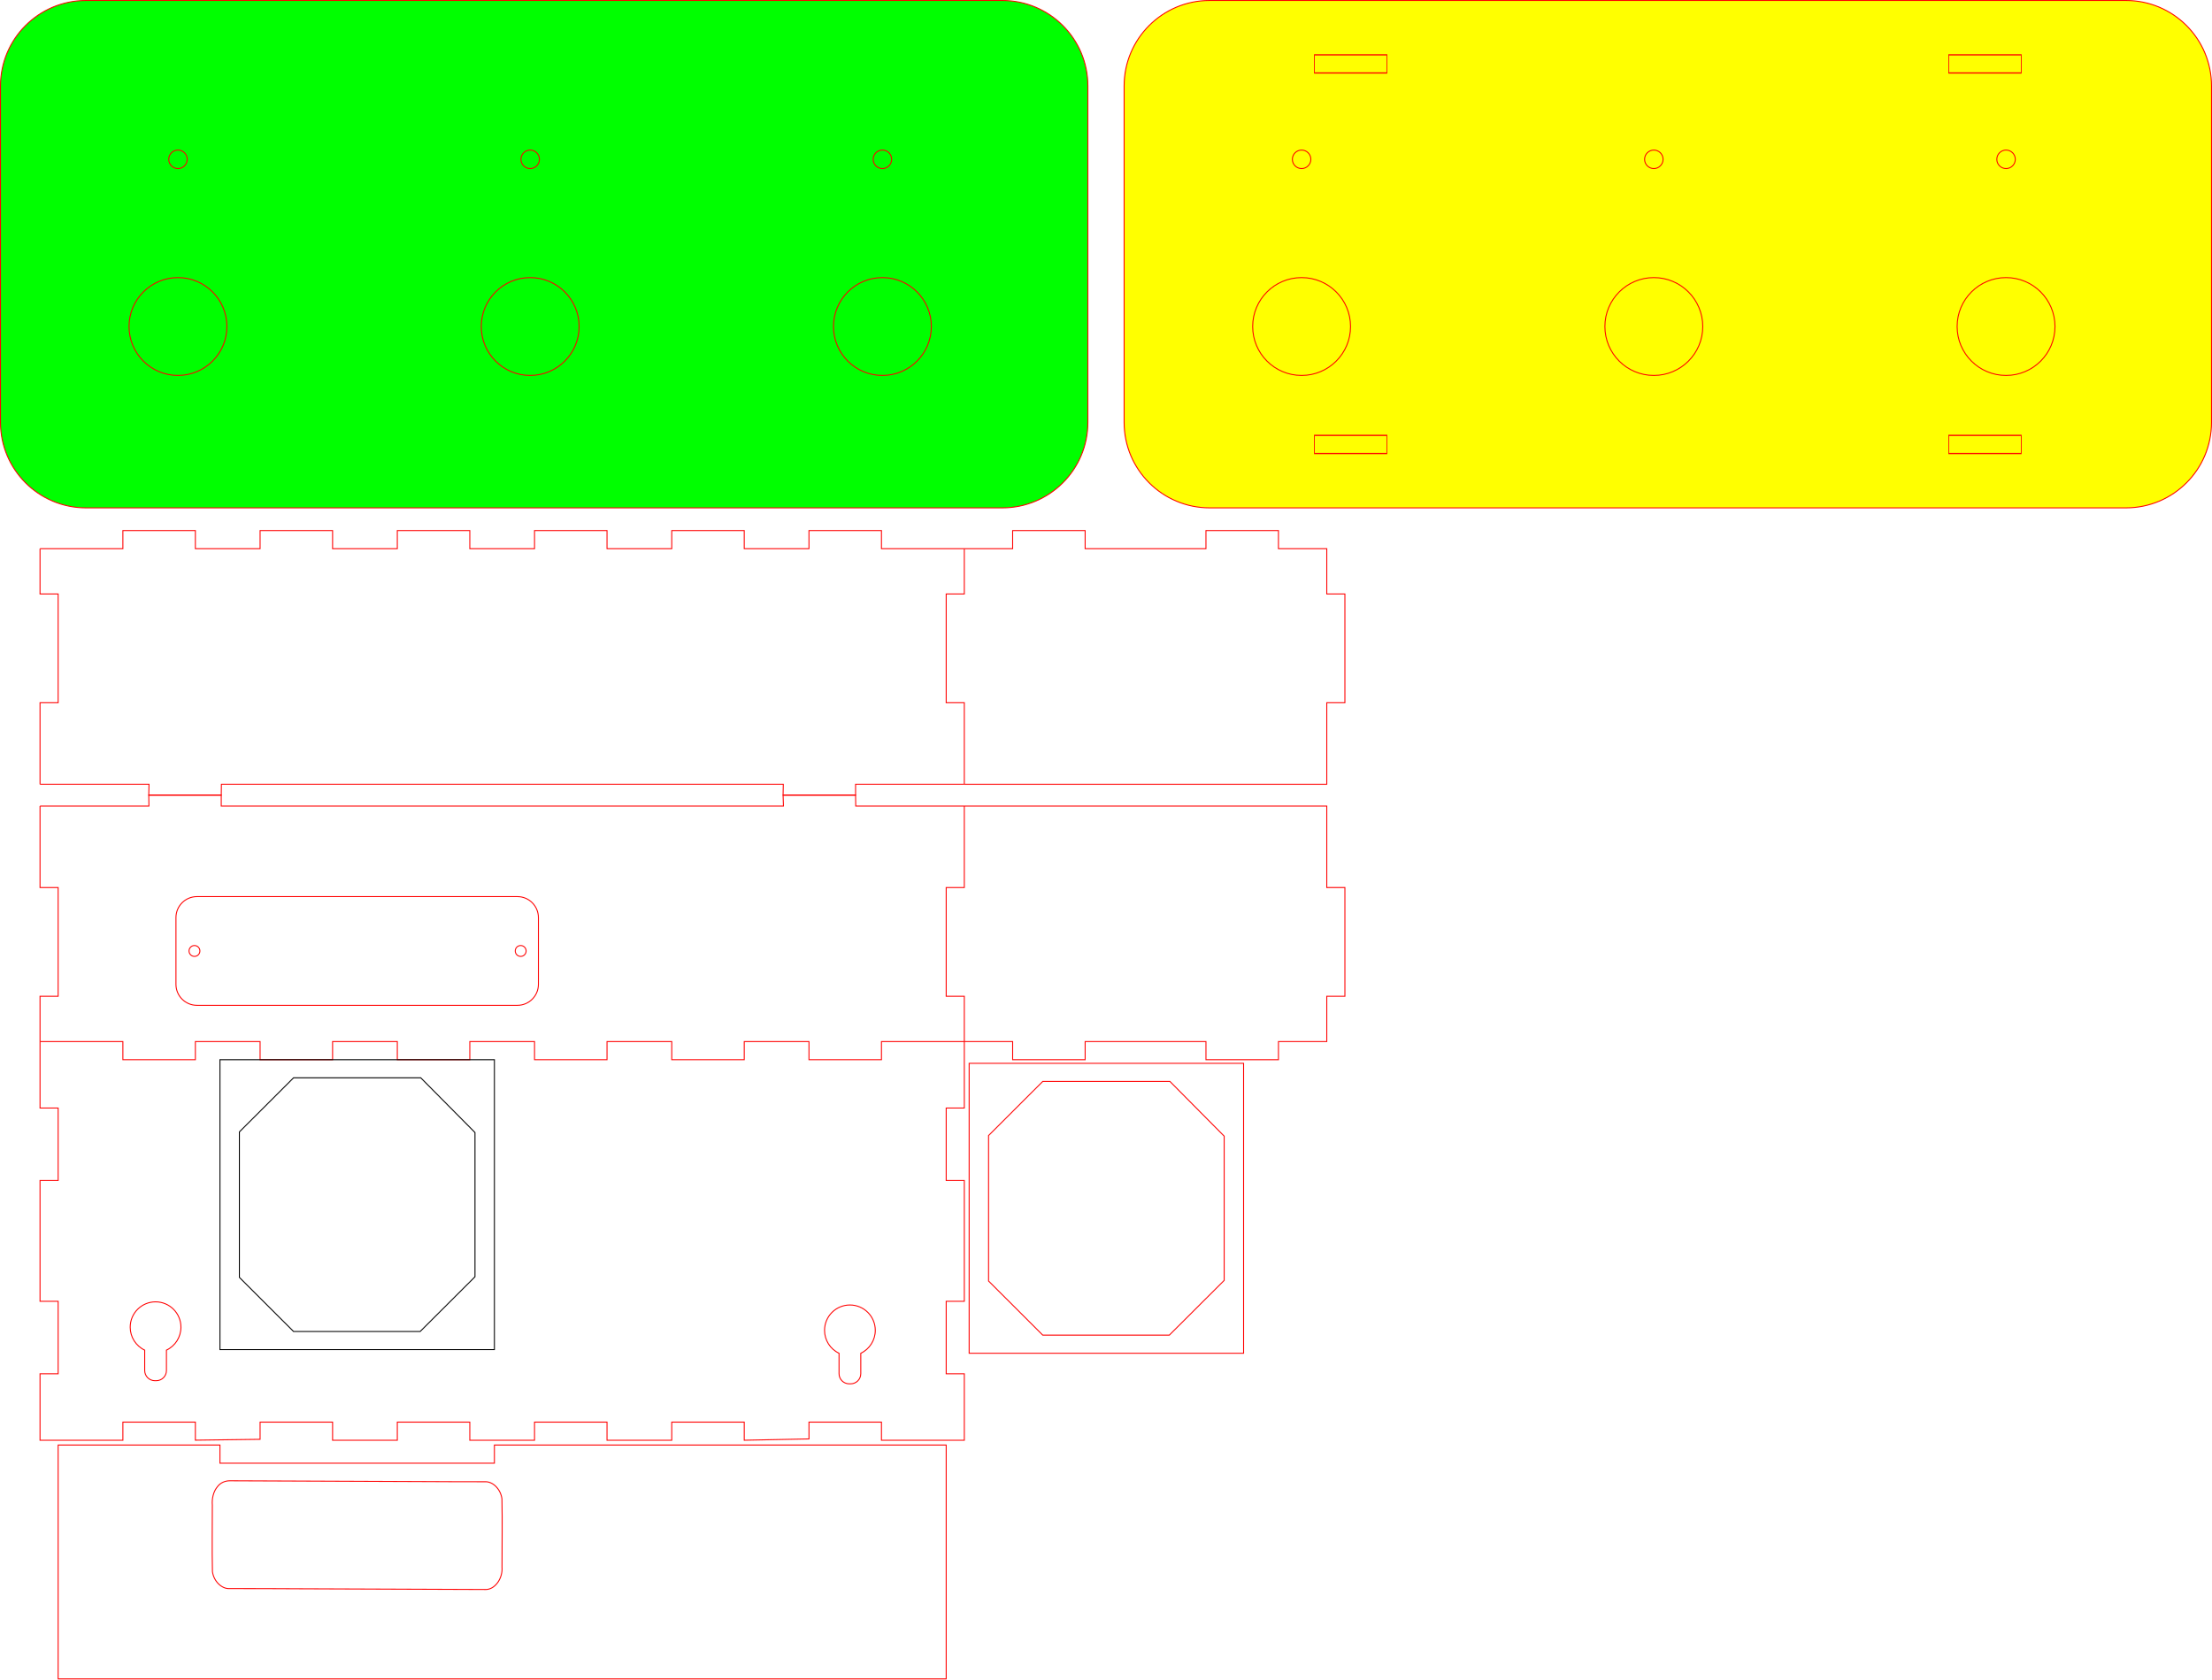
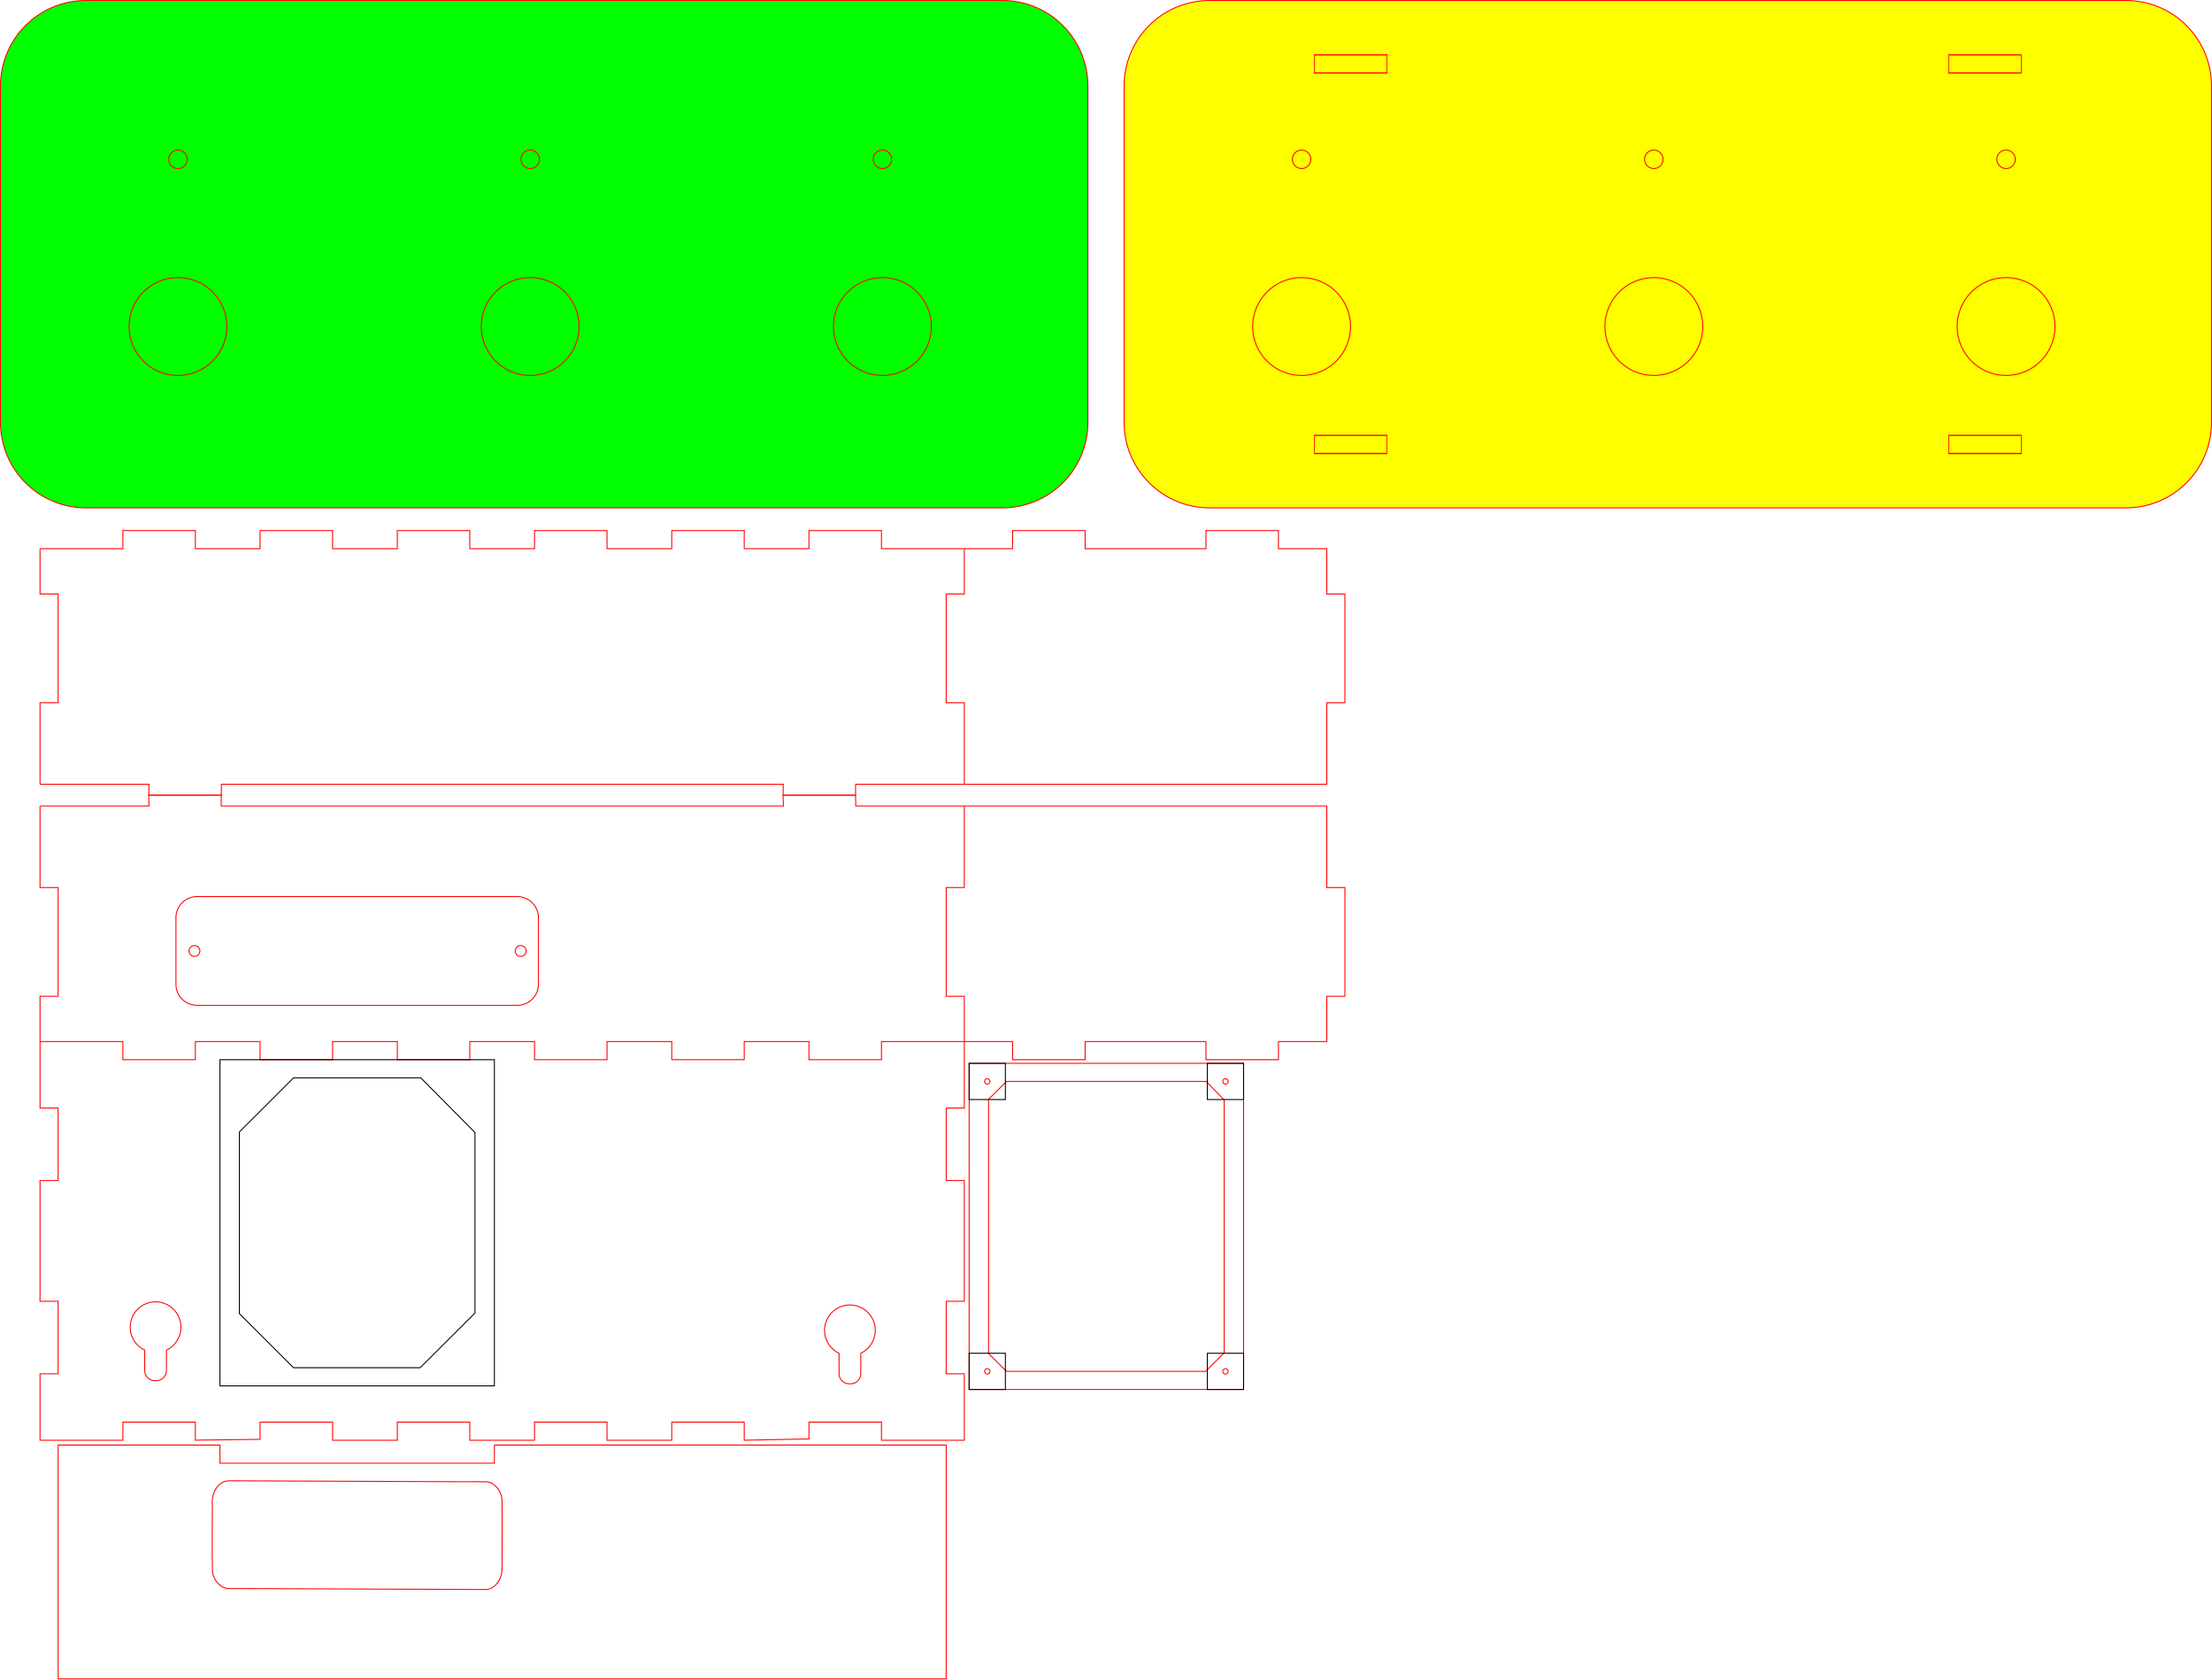
<svg xmlns="http://www.w3.org/2000/svg" width="610.265mm" height="463.386mm" viewBox="0 0 610.265 463.386" version="1.1" id="svg5">
  <defs id="defs2" />
  <g id="layer1" transform="translate(23.25799,16.35977)">
    <rect style="opacity:1;vector-effect:none;fill:#00ff00;fill-opacity:1;fill-rule:evenodd;stroke:#ff0000;stroke-width:0.265;stroke-linecap:butt;stroke-linejoin:miter;stroke-miterlimit:4;stroke-dasharray:none;stroke-dashoffset:0;stroke-opacity:1" id="rect868" width="300" height="140" x="-23.126" y="-16.227" ry="23.588" />
    <circle style="fill:none;stroke:#ff0000;stroke-width:0.265" id="path1074" cx="25.841" cy="27.598" r="2.55" />
    <circle style="fill:none;stroke:#ff0000;stroke-width:0.265" id="path1074-4" cx="123.015" cy="27.598" r="2.55" />
    <circle style="fill:none;stroke:#ff0000;stroke-width:0.265" id="path1074-1" cx="220.19" cy="27.598" r="2.55" />
    <circle style="fill:none;stroke:#ff0000;stroke-width:0.265" id="path1235" cx="25.841" cy="73.735" r="13.5" />
    <circle style="fill:none;stroke:#ff0000;stroke-width:0.265" id="path1235-3" cx="123.015" cy="73.735" r="13.5" />
    <circle style="fill:none;stroke:#ff0000;stroke-width:0.265" id="path1235-6" cx="220.19" cy="73.735" r="13.5" />
    <g id="g_tag_id_3" class="g_tag_piece_box" transform="translate(-17.21544,130.0373)" style="fill:none;stroke:#ff0000;stroke-width:0.265;stroke-miterlimit:4;stroke-dasharray:none">
      <path d="m 5,5 v 0 h 5 V 5 H 27.857 V 0 h 20 V 5 5 H 65.714 V 0 h 20 V 5 5 H 103.571 V 0 h 20 v 5 0 h 17.857 V 0 h 20 v 5 0 h 17.857 V 0 h 20 v 5 0 h 17.857 V 0 h 20 V 5 5 H 255 h 5" fill="transparent" id="path8" style="fill:none;stroke:#ff0000;stroke-width:0.265;stroke-miterlimit:4;stroke-dasharray:none" />
      <path d="m 260,5 v 0 5 0 7.5 h -5 v 30 h 5 v 0 7.5 15" fill="transparent" id="path10" style="fill:none;stroke:#ff0000;stroke-width:0.265;stroke-miterlimit:4;stroke-dasharray:none" />
      <path d="m 260,70 h -29.995 l -0.005,3 h -20 L 210.059,70 H 55.04 l -0.04,3 h -20 L 35.065,70 H 5" fill="transparent" id="path12" style="fill:none;stroke:#ff0000;stroke-width:0.265;stroke-miterlimit:4;stroke-dasharray:none" />
      <path d="m 5,70 v 0 -15 0 -7.5 h 5 v -30 H 5 v 0 V 10 5" fill="transparent" id="path14" style="fill:none;stroke:#ff0000;stroke-width:0.265;stroke-miterlimit:4;stroke-dasharray:none" />
    </g>
    <g id="g_tag_id_5" class="g_tag_piece_box" transform="translate(-17.21544,140.0373)" style="fill:none;stroke:#ff0000;stroke-width:0.265;stroke-miterlimit:4;stroke-dasharray:none">
      <path d="m 260,-5 v 0 0 h 13.333 v -5 h 20 v 5 0 h 33.333 v -5 h 20 v 5 0 H 360 v 0 5 0 7.5 h 5 v 30 h -5 v 0 7.5 15 H 260" fill="transparent" id="path17" style="fill:none;stroke:#ff0000;stroke-width:0.265;stroke-miterlimit:4;stroke-dasharray:none" />
    </g>
    <path id="rect8308" style="opacity:1;vector-effect:none;fill:none;fill-opacity:1;fill-rule:evenodd;stroke:#ff0000;stroke-width:0.265;stroke-linecap:butt;stroke-linejoin:miter;stroke-miterlimit:4;stroke-dasharray:none;stroke-dashoffset:0;stroke-opacity:1" d="m -7.216,382.371 v 64.523 H 237.784 v -64.523 h -124.643 v 5 H 37.427 v -5 z m 47.372,9.855 c 18.388,0.083 36.778,0.136 55.167,0.225 5.054,0.006 10.152,0.077 15.178,0.042 2.163,-0.138 4.358,1.99 4.72,4.699 0.139,6.277 0.005,12.563 0.02,18.844 0.238,3 -1.755,5.941 -4.176,6.178 -0.067,0.004 -0.17,0.011 -0.215,0.011 -16.828,-0.063 -33.656,-0.12 -50.484,-0.192 -6.767,-0.012 -13.536,-0.088 -20.301,-0.059 -2.127,0.135 -4.371,-2.011 -4.713,-4.695 -0.137,-6.11 -0.02,-12.228 -0.029,-18.341 -0.161,-1.765 0.299,-3.746 1.38,-5.044 0.879,-1.18 2.191,-1.672 3.454,-1.668 z" />
    <g id="g_tag_id_1" class="g_tag_piece_box" transform="translate(-17.21544,176.0373)" style="fill:none;stroke:#ff0000;stroke-width:0.265;stroke-miterlimit:4;stroke-dasharray:none">
      <path d="m 260,30 v 0 15 0 7.5 h -5 v 30 h 5 v 0 7.5 5" fill="transparent" id="path24" style="fill:none;stroke:#ff0000;stroke-width:0.265;stroke-miterlimit:4;stroke-dasharray:none" />
      <path d="m 260,95 v 0 h -5 v 0 h -17.857 v 5 h -20 v -5 0 h -17.857 v 5 h -20 v -5 0 h -17.857 v 5 h -20 v -5 0 h -17.857 v 5 h -20 v -5 0 H 85.714 v 5 h -20 v -5 0 H 47.857 v 5 h -20 v -5 0 H 10 5" fill="transparent" id="path26" style="fill:none;stroke:#ff0000;stroke-width:0.265;stroke-miterlimit:4;stroke-dasharray:none" />
      <path d="m 5,95 v 0 -5 0 -7.5 h 5 v -30 H 5 v 0 V 45 30" fill="transparent" id="path28" style="fill:none;stroke:#ff0000;stroke-width:0.265;stroke-miterlimit:4;stroke-dasharray:none" />
    </g>
    <g id="g_tag_id_4" class="g_tag_piece_box" transform="translate(-17.21544,166.0373)" style="fill:none;stroke:#ff0000;stroke-width:0.265;stroke-miterlimit:4;stroke-dasharray:none" />
    <path id="path40" style="fill:none;stroke:#ff0000;stroke-width:0.265;stroke-miterlimit:4;stroke-dasharray:none" d="m 242.785,271.037 v 5 13.334 h -5 v 20 h 5 v 33.334 h -5 v 20 h 5 v 13.334 5 h -5 -17.857 v -5 h -20 v 4.641 l -17.857,0.359 v -5 H 162.07 v 5 h -17.857 v -5 h -20 v 5 h -17.857 v -5 H 86.356 v 5 H 68.499 v -5 H 48.499 l 2.06e-4,4.749 -17.857,0.236 -2.07e-4,-4.985 H 10.642 v 5 H -7.216 -12.215 v -5 -13.334 h 5 v -20 h -5 v -33.334 h 5 v -20 h -5 v -13.334 -5" />
    <path id="rect1955" style="vector-effect:none;fill:none;fill-opacity:1;fill-rule:evenodd;stroke:#ff0000;stroke-width:0.265;stroke-linecap:butt;stroke-linejoin:miter;stroke-miterlimit:4;stroke-dasharray:none;stroke-dashoffset:0;stroke-opacity:1" d="m 19.471,364.61 c -1.556,0 -2.808,-1.252 -2.808,-2.808 v -5.624 c -2.442,-1.158 -3.999,-3.619 -4,-6.323 -4.4e-5,-3.866 3.134,-7 7,-7 3.866,-5e-5 7,3.134 7,7 -1.12e-4,2.704 -1.557,5.165 -4,6.324 v 5.622 c 0,1.556 -1.252,2.808 -2.808,2.808 z" />
    <path id="rect1955-0" style="vector-effect:none;fill:none;fill-opacity:1;fill-rule:evenodd;stroke:#ff0000;stroke-width:0.265;stroke-linecap:butt;stroke-linejoin:miter;stroke-miterlimit:4;stroke-dasharray:none;stroke-dashoffset:0;stroke-opacity:1" d="m 211.032,365.475 c -1.556,0 -2.808,-1.252 -2.808,-2.808 v -5.624 c -2.442,-1.158 -3.999,-3.619 -4,-6.323 -4e-5,-3.866 3.134,-7 7,-7 3.866,-5e-5 7,3.134 7,7 -1.1e-4,2.704 -1.557,5.165 -4,6.324 v 5.622 c 0,1.556 -1.252,2.808 -2.808,2.808 z" />
    <rect style="opacity:1;vector-effect:none;fill:none;fill-opacity:1;fill-rule:evenodd;stroke:#ff0000;stroke-width:0.265;stroke-linecap:butt;stroke-linejoin:miter;stroke-miterlimit:4;stroke-dasharray:none;stroke-dashoffset:0;stroke-opacity:1" id="rect3919" width="100" height="30" x="25.285" y="231.037" ry="5.795" />
    <path style="fill:none;stroke:#ff0000;stroke-width:0.265px;stroke-linecap:butt;stroke-linejoin:miter;stroke-opacity:1" d="m -12.215,206.037 h 30.047 l -0.047,-3 h 20 l -0.007,3 H 192.885 l -0.1,-3 h 20 l 0.046,3 h 129.954 2e-5 v 15 0 7.5 h 5 v 30 h -5 v 0 7.5 5 0 0 h -13.333 v 5 h -20 v -5 0 h -33.333 v 5 h -20 v -5 0 h -13.333" id="path4662" />
    <rect style="opacity:1;vector-effect:none;fill:#ffff00;fill-opacity:1;fill-rule:evenodd;stroke:#ff0000;stroke-width:0.265;stroke-linecap:butt;stroke-linejoin:miter;stroke-miterlimit:4;stroke-dasharray:none;stroke-dashoffset:0;stroke-opacity:1" id="rect1000" width="300" height="140" x="286.874" y="-16.227" ry="23.588" />
    <g id="g1952" transform="translate(308.7302,-272.2648)" style="fill:none">
      <g id="g7221" transform="matrix(1,0,0,1.666667,-117.1428,-55.69168)" style="fill:none;stroke-width:0.775">
        <rect style="vector-effect:none;fill:none;fill-opacity:1;fill-rule:evenodd;stroke:#ff0000;stroke-width:0.205;stroke-linecap:butt;stroke-linejoin:miter;stroke-miterlimit:4;stroke-dasharray:none;stroke-dashoffset:0;stroke-opacity:1" id="rect4167-9" width="20.005" height="3" x="322.785" y="196.037" ry="0" />
        <rect style="vector-effect:none;fill:none;fill-opacity:1;fill-rule:evenodd;stroke:#ff0000;stroke-width:0.205;stroke-linecap:butt;stroke-linejoin:miter;stroke-miterlimit:4;stroke-dasharray:none;stroke-dashoffset:0;stroke-opacity:1" id="rect4167-9-5" width="20.005" height="3" x="147.785" y="196.037" ry="0" />
      </g>
      <g id="g7469" transform="matrix(1,0,0,1.666667,-117.1428,49.30832)" style="fill:none;stroke-width:0.775">
        <rect style="vector-effect:none;fill:none;fill-opacity:1;fill-rule:evenodd;stroke:#ff0000;stroke-width:0.205;stroke-linecap:butt;stroke-linejoin:miter;stroke-miterlimit:4;stroke-dasharray:none;stroke-dashoffset:0;stroke-opacity:1" id="rect7465" width="20.005" height="3" x="322.785" y="196.037" ry="0" />
        <rect style="vector-effect:none;fill:none;fill-opacity:1;fill-rule:evenodd;stroke:#ff0000;stroke-width:0.205;stroke-linecap:butt;stroke-linejoin:miter;stroke-miterlimit:4;stroke-dasharray:none;stroke-dashoffset:0;stroke-opacity:1" id="rect7467" width="20.005" height="3" x="147.785" y="196.037" ry="0" />
      </g>
    </g>
    <circle style="fill:none;stroke:#ff0000;stroke-width:0.265;stroke-miterlimit:4;stroke-dasharray:none" id="circle8519" cx="30.392" cy="246.037" r="1.5" />
    <circle style="fill:none;stroke:#ff0000;stroke-width:0.265;stroke-miterlimit:4;stroke-dasharray:none" id="circle8521" cx="120.392" cy="246.037" r="1.5" />
-     <path id="rect8545" style="opacity:1;vector-effect:none;fill:none;fill-opacity:1;fill-rule:evenodd;stroke:#ff0000;stroke-width:0.265;stroke-linecap:butt;stroke-linejoin:miter;stroke-miterlimit:4;stroke-dasharray:none;stroke-dashoffset:0;stroke-opacity:1" d="m 244.118,277.037 v 80 h 75.715 v -80 z m 20.305,5 h 35.089 l 14.964,15.094 v 39.809 l -15.129,15.097 H 264.423 l -14.947,-14.931 v -40.14 z" />
    <circle style="fill:none;stroke:#ff0000;stroke-width:0.265" id="circle1002" cx="335.841" cy="27.598" r="2.55" />
    <circle style="fill:none;stroke:#ff0000;stroke-width:0.265" id="circle1004" cx="433.015" cy="27.598" r="2.55" />
    <circle style="fill:none;stroke:#ff0000;stroke-width:0.265" id="circle1006" cx="530.19" cy="27.598" r="2.55" />
    <circle style="fill:none;stroke:#ff0000;stroke-width:0.265" id="circle1008" cx="335.841" cy="73.735" r="13.5" />
    <circle style="fill:none;stroke:#ff0000;stroke-width:0.265" id="circle1010" cx="433.015" cy="73.735" r="13.5" />
    <circle style="fill:none;stroke:#ff0000;stroke-width:0.265" id="circle1012" cx="530.19" cy="73.735" r="13.5" />
-     <path id="path1240" style="opacity:1;vector-effect:none;fill:none;fill-opacity:1;fill-rule:evenodd;stroke:#000000;stroke-width:0.265;stroke-linecap:butt;stroke-linejoin:miter;stroke-miterlimit:4;stroke-dasharray:none;stroke-dashoffset:0;stroke-opacity:1" d="m 37.427,276.037 v 80 h 75.715 v -80 z m 20.305,5 H 92.821 l 14.964,15.094 v 39.809 l -15.129,15.097 H 57.732 l -14.947,-14.931 v -40.14 z" />
+     <path id="path1240" style="opacity:1;vector-effect:none;fill:none;fill-opacity:1;fill-rule:evenodd;stroke:#000000;stroke-width:0.265;stroke-linecap:butt;stroke-linejoin:miter;stroke-miterlimit:4;stroke-dasharray:none;stroke-dashoffset:0;stroke-opacity:1" d="m 37.427,276.037 v 90 h 75.715 v -90 z m 20.305,5 H 92.821 l 14.964,15.094 v 49.809 l -15.129,15.097 H 57.732 l -14.947,-14.931 v -50.14 z" />
+     <g id="g4127">
+       <path id="rect8545" style="opacity:1;vector-effect:none;fill:none;fill-opacity:1;fill-rule:evenodd;stroke:#ff0000;stroke-width:0.265;stroke-linecap:butt;stroke-linejoin:miter;stroke-miterlimit:4;stroke-dasharray:none;stroke-dashoffset:0;stroke-opacity:1" d="m 244.118,277.037 v 90 h 75.715 v -90 z m 10.305,5 h 55.089 l 4.964,5.094 v 69.809 l -5.129,5.097 H 254.423 l -4.947,-4.931 v -70.14 z" />
+       <rect style="opacity:1;vector-effect:none;fill:none;fill-opacity:1;fill-rule:evenodd;stroke:#000000;stroke-width:0.265;stroke-linecap:butt;stroke-linejoin:miter;stroke-miterlimit:4;stroke-dasharray:none;stroke-dashoffset:0;stroke-opacity:1" id="rect3645" width="10" height="10" x="309.832" y="357.037" ry="0" />
+       <circle style="fill:none;stroke:#ff0000;stroke-width:0.265" id="path3749" cx="314.832" cy="362.037" r="0.75" />
+       <rect style="vector-effect:none;fill:none;fill-opacity:1;fill-rule:evenodd;stroke:#000000;stroke-width:0.265;stroke-linecap:butt;stroke-linejoin:miter;stroke-miterlimit:4;stroke-dasharray:none;stroke-dashoffset:0;stroke-opacity:1" id="rect3645-5" width="10" height="10" x="244.118" y="357.037" ry="0" />
+       <circle style="fill:none;stroke:#ff0000;stroke-width:0.265" id="path3749-8" cx="249.118" cy="362.037" r="0.75" />
+       <rect style="vector-effect:none;fill:none;fill-opacity:1;fill-rule:evenodd;stroke:#000000;stroke-width:0.265;stroke-linecap:butt;stroke-linejoin:miter;stroke-miterlimit:4;stroke-dasharray:none;stroke-dashoffset:0;stroke-opacity:1" id="rect3912" width="10" height="10" x="244.118" y="277.037" ry="0" />
+       <circle style="fill:none;stroke:#ff0000;stroke-width:0.265" id="circle3914" cx="249.118" cy="282.037" r="0.75" />
+       <rect style="vector-effect:none;fill:none;fill-opacity:1;fill-rule:evenodd;stroke:#000000;stroke-width:0.265;stroke-linecap:butt;stroke-linejoin:miter;stroke-miterlimit:4;stroke-dasharray:none;stroke-dashoffset:0;stroke-opacity:1" id="rect3916" width="10" height="10" x="309.832" y="277.037" ry="0" />
+       <circle style="fill:none;stroke:#ff0000;stroke-width:0.265" id="circle3918" cx="314.832" cy="282.037" r="0.75" />
+     </g>
  </g>
</svg>
